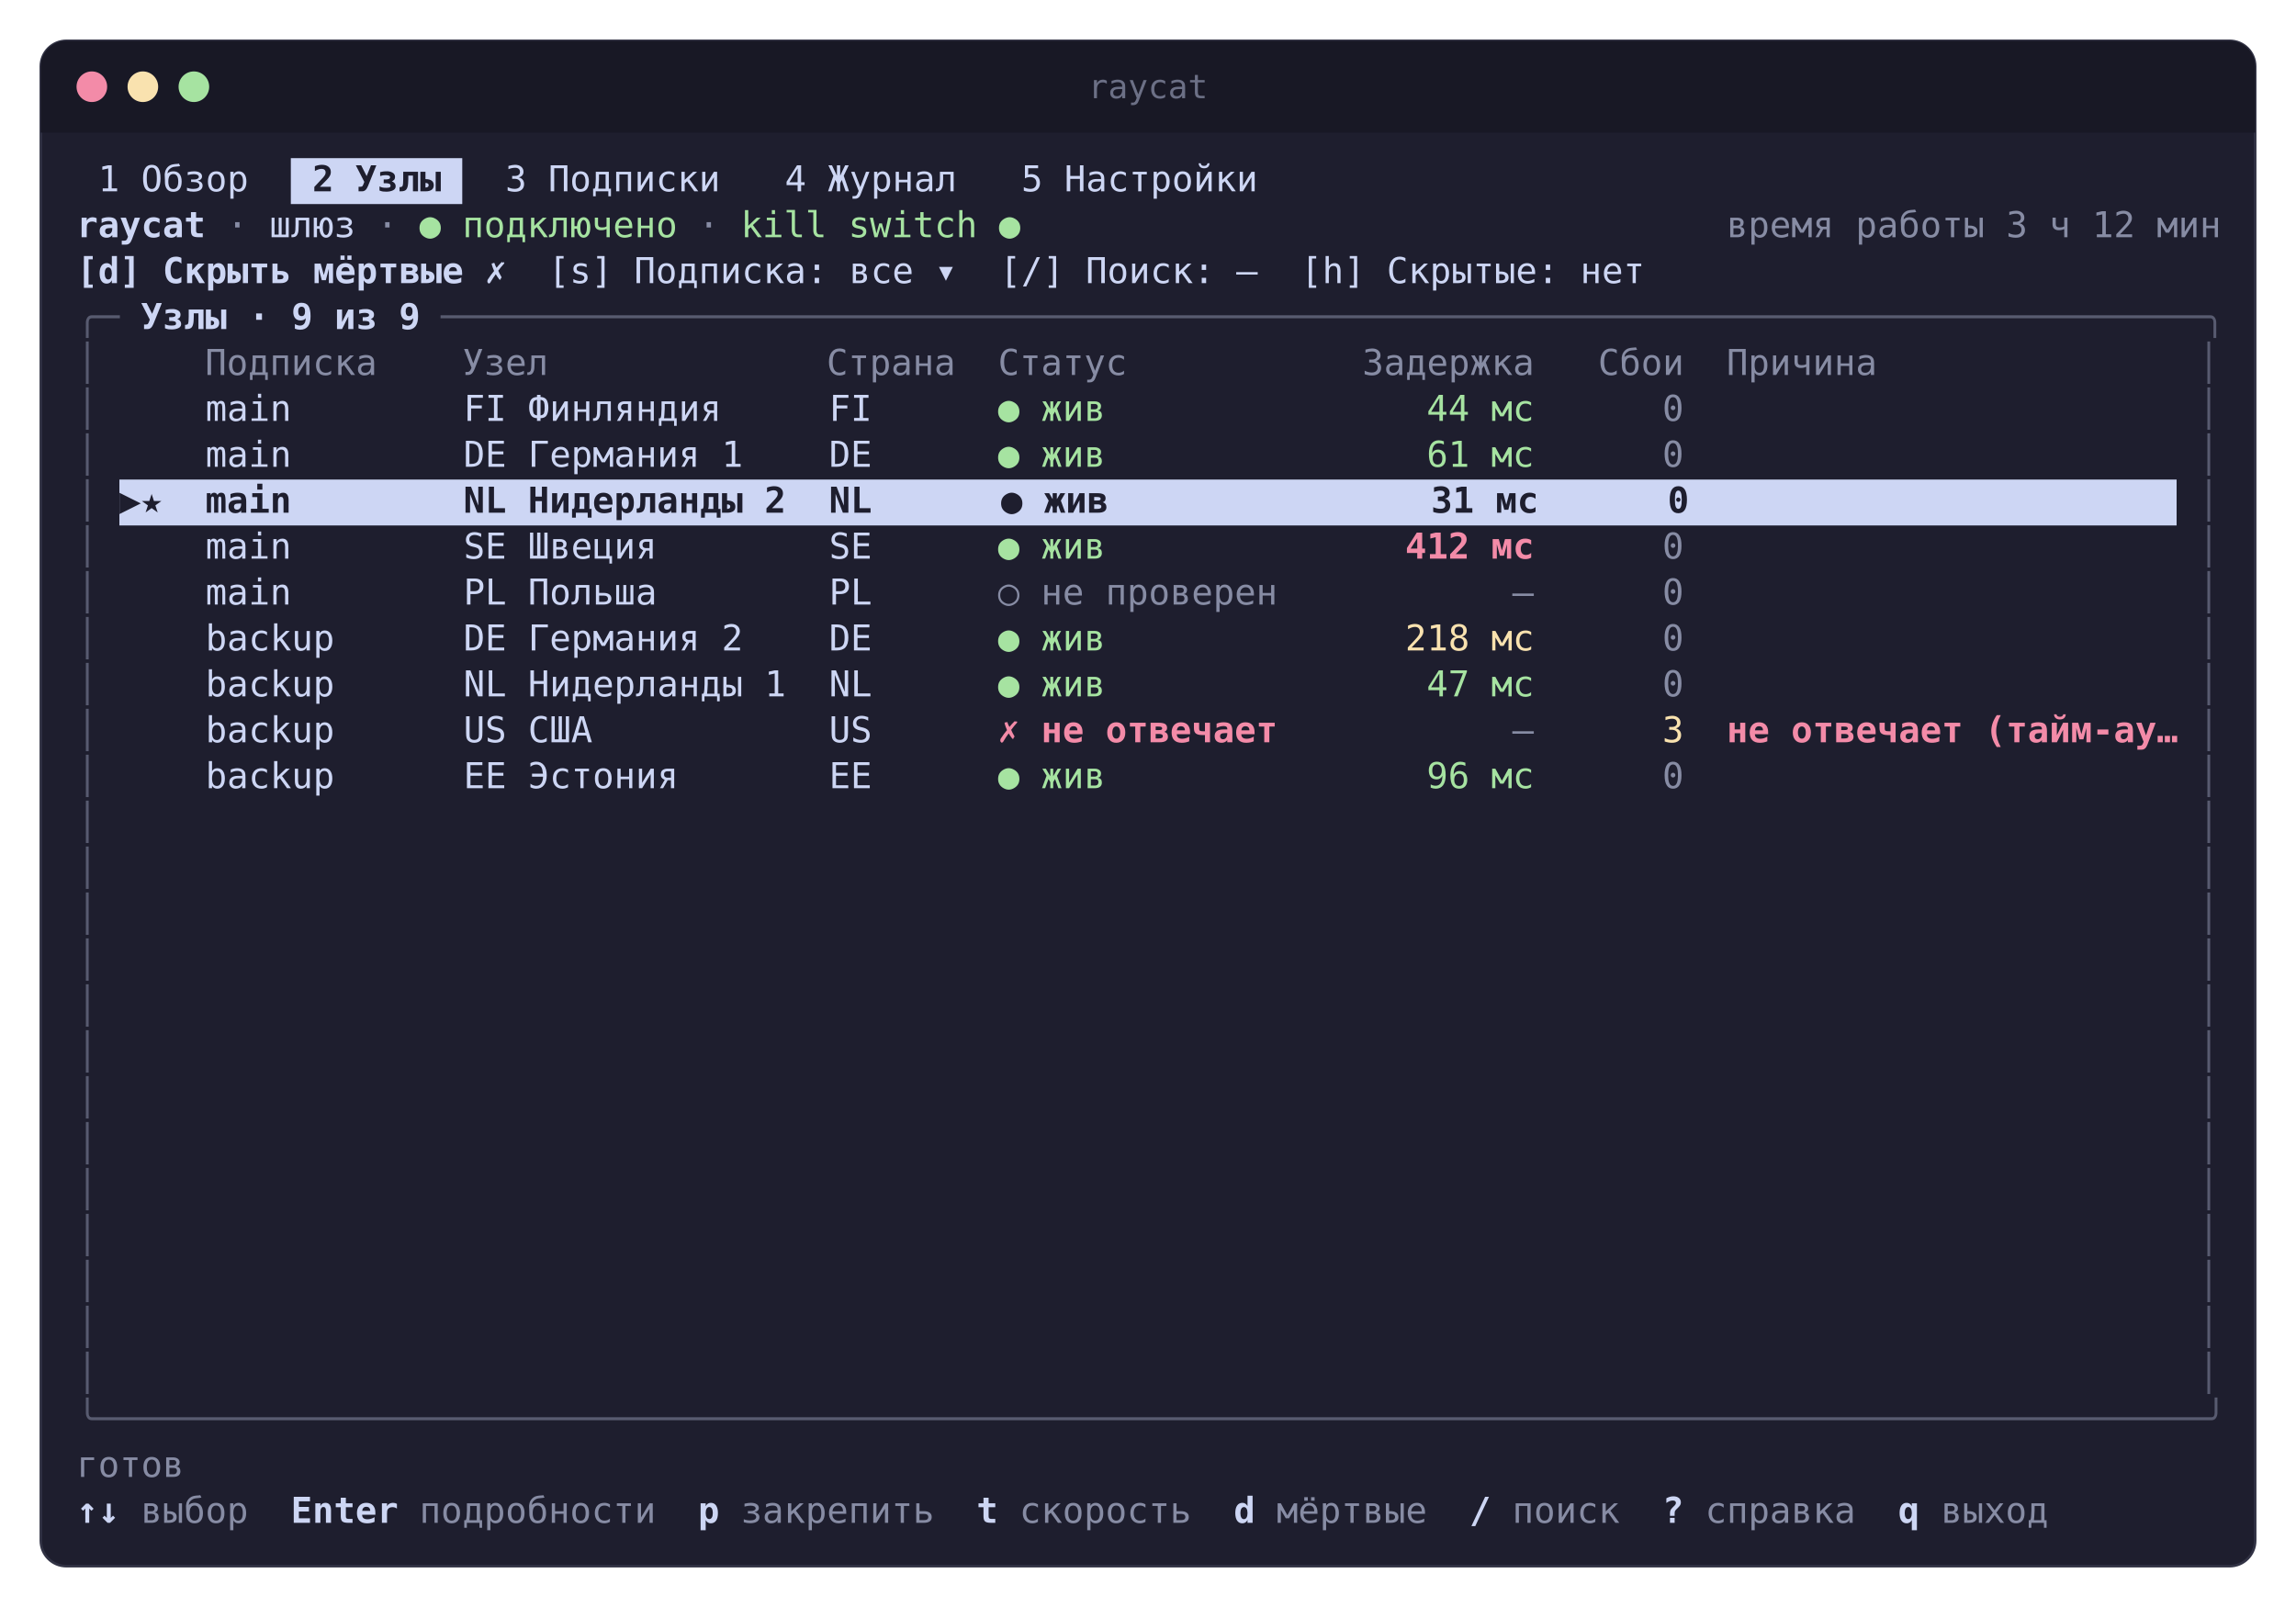
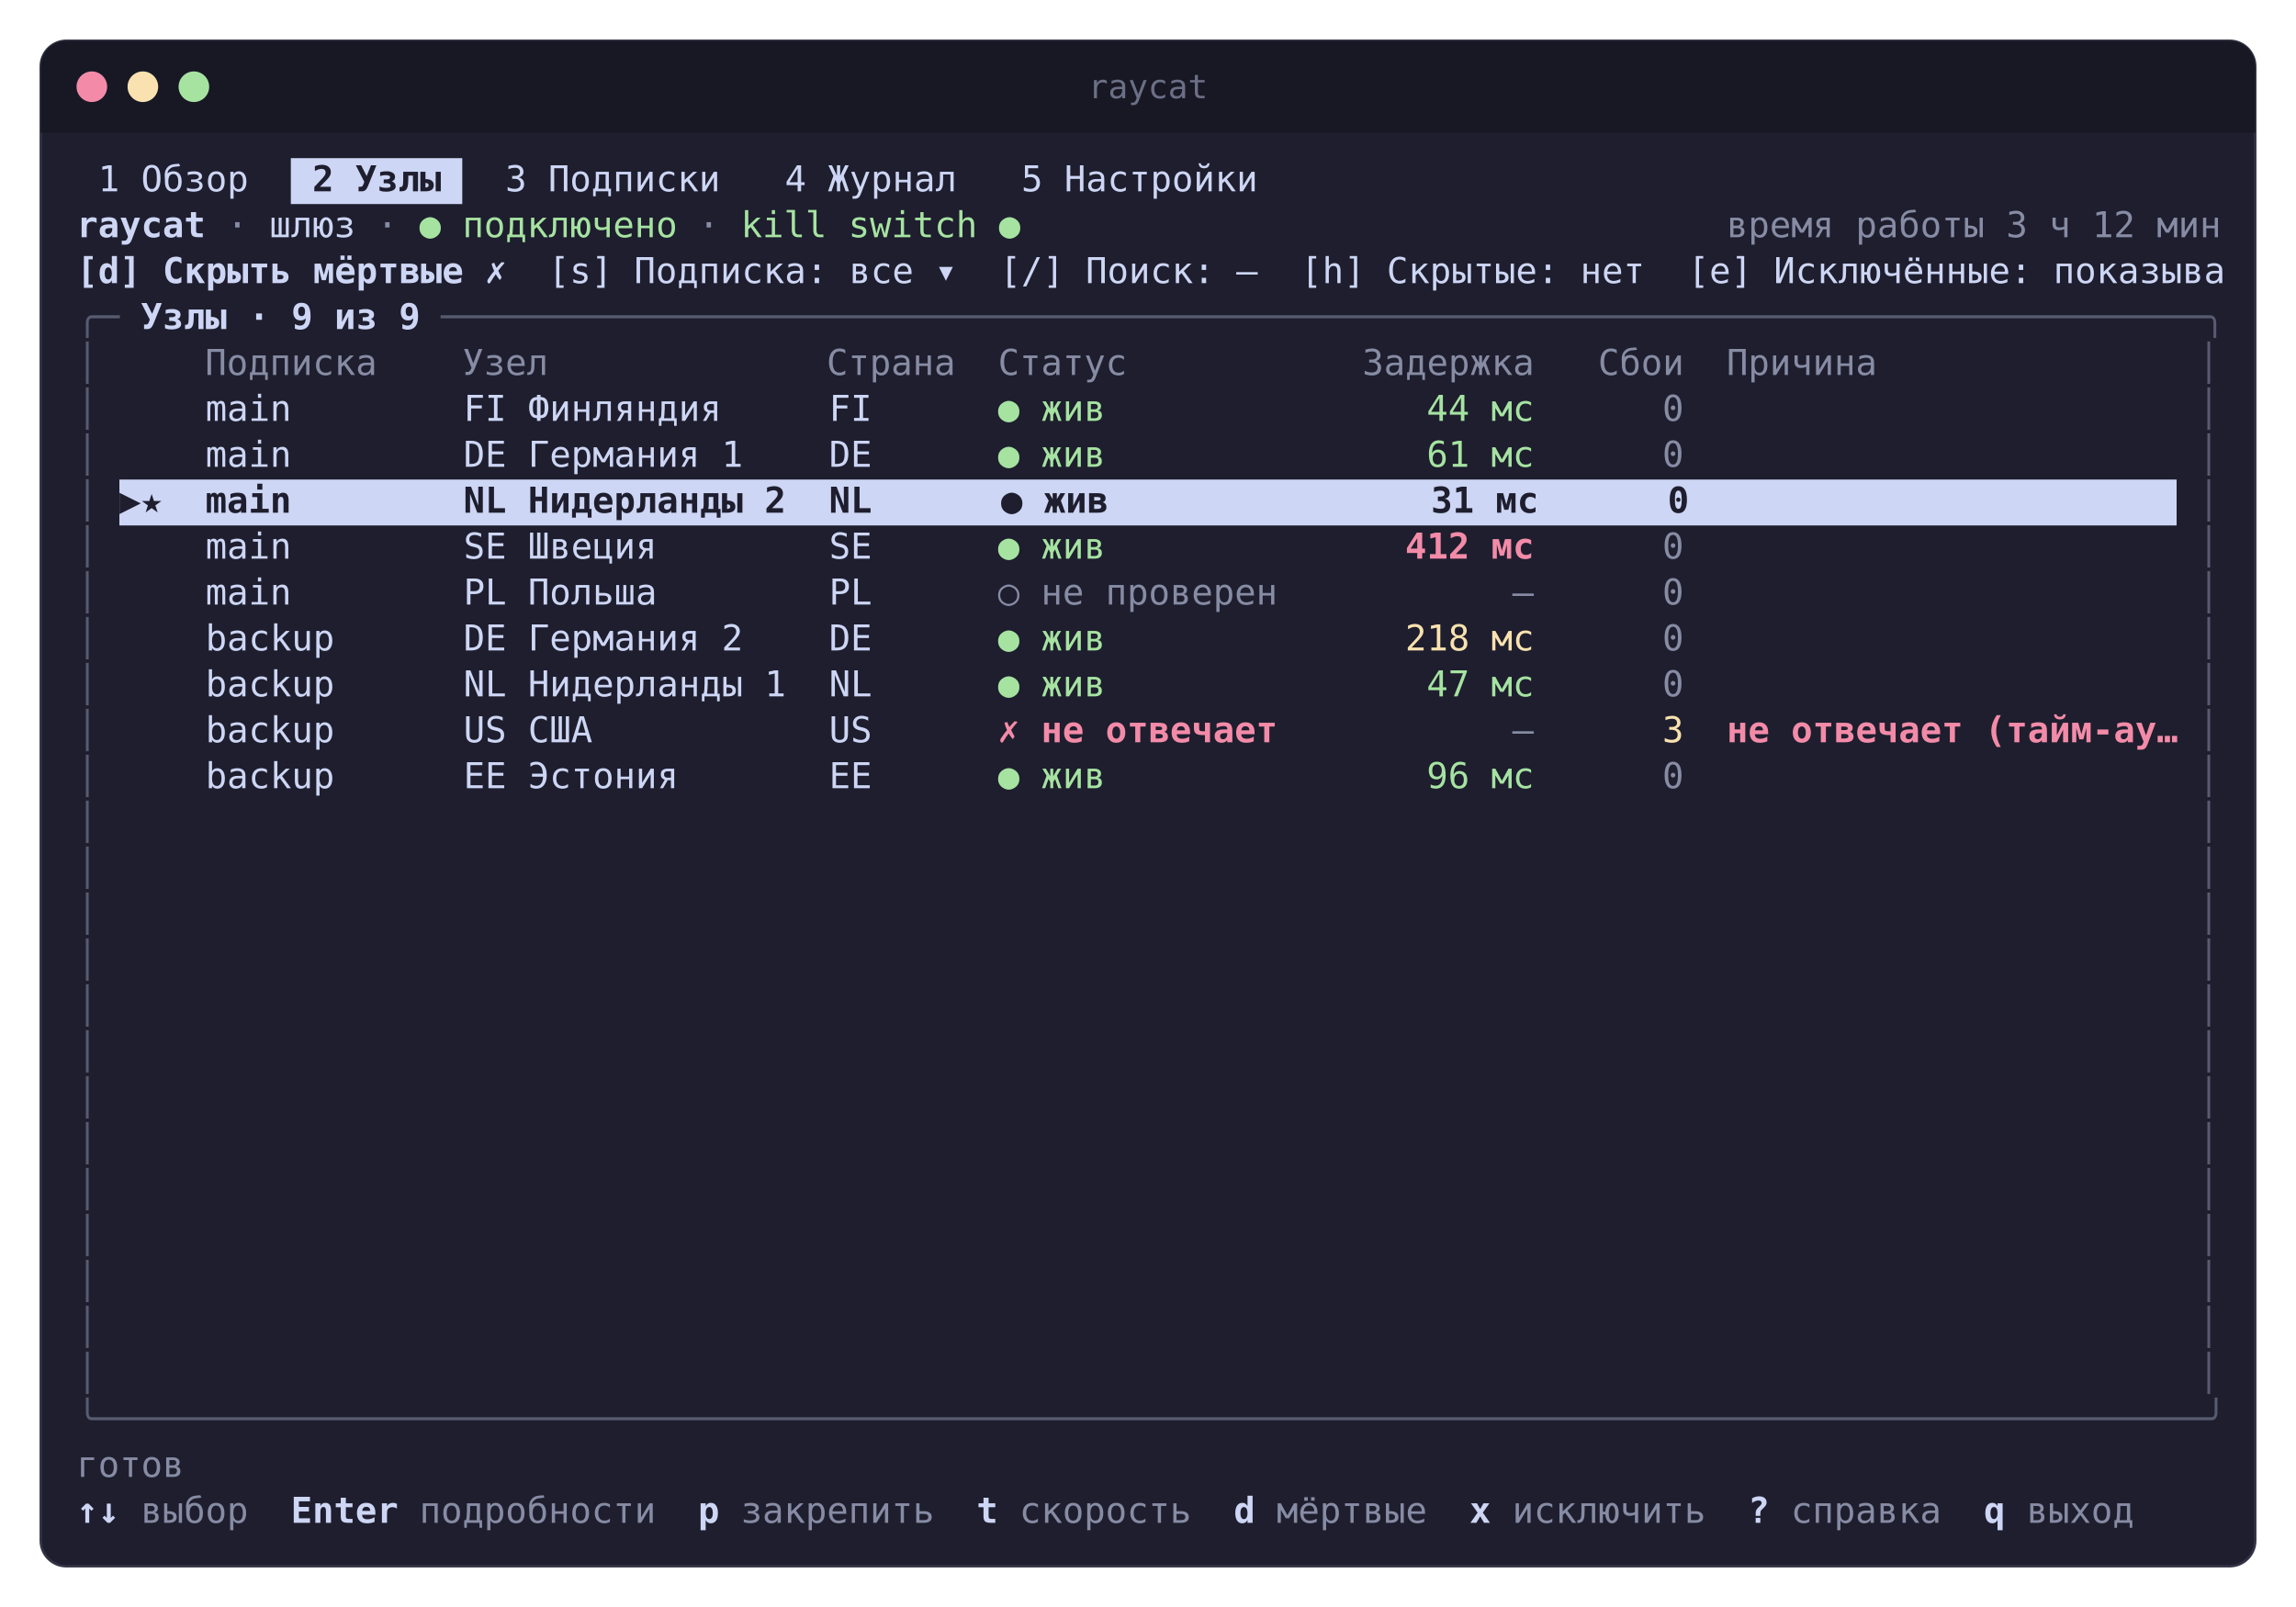
<svg xmlns="http://www.w3.org/2000/svg" width="900" height="630" viewBox="0 0 9000 6300" font-family="ui-monospace, SFMono-Regular, Menlo, Consolas, &quot;DejaVu Sans Mono&quot;, monospace">
  <defs>
    <clipPath id="window">
      <rect x="160" y="160" width="8680" height="5980" rx="100" />
    </clipPath>
  </defs>
  <rect x="160" y="160" width="8680" height="5980" rx="100" fill="#1e1e2e" stroke="#313244" stroke-width="10" />
  <rect x="160" y="160" width="8680" height="360" fill="#181825" clip-path="url(#window)" />
  <circle cx="360" cy="340" r="60" fill="#f38ba8" />
  <circle cx="560" cy="340" r="60" fill="#f9e2af" />
  <circle cx="760" cy="340" r="60" fill="#a6e3a1" />
  <text x="4500" y="385" text-anchor="middle" font-size="130" fill="#6c7086">raycat</text>
  <g font-size="140">
    <rect x="1140" y="620" width="672" height="180" fill="#cdd6f4" />
    <rect x="468" y="1880" width="8064" height="180" fill="#cdd6f4" />
    <text x="300" y="750" textLength="672" xml:space="preserve" fill="#cdd6f4"> 1 Обзор</text>
    <text x="1140" y="750" textLength="588" xml:space="preserve" fill="#1e1e2e" font-weight="bold"> 2 Узлы</text>
    <text x="1812" y="750" textLength="3108" xml:space="preserve" fill="#cdd6f4">  3 Подписки   4 Журнал   5 Настройки</text>
    <text x="300" y="930" textLength="504" xml:space="preserve" fill="#cdd6f4" font-weight="bold">raycat</text>
    <text x="804" y="930" textLength="168" xml:space="preserve" fill="#cdd6f4" fill-opacity="0.6"> ·</text>
    <text x="1056" y="930" textLength="336" xml:space="preserve" fill="#cdd6f4">шлюз</text>
    <text x="1392" y="930" textLength="168" xml:space="preserve" fill="#cdd6f4" fill-opacity="0.6"> ·</text>
    <text x="1644" y="930" textLength="1008" xml:space="preserve" fill="#a6e3a1">● подключено</text>
    <text x="2652" y="930" textLength="168" xml:space="preserve" fill="#cdd6f4" fill-opacity="0.6"> ·</text>
    <text x="2904" y="930" textLength="1092" xml:space="preserve" fill="#a6e3a1">kill switch ●</text>
    <text x="6768" y="930" textLength="1932" xml:space="preserve" fill="#cdd6f4" fill-opacity="0.6">время работы 3 ч 12 мин</text>
    <text x="300" y="1110" textLength="1680" xml:space="preserve" fill="#cdd6f4" font-weight="bold">[d] Скрыть мёртвые ✗</text>
-     <text x="1980" y="1110" textLength="4452" xml:space="preserve" fill="#cdd6f4">  [s] Подписка: все ▾  [/] Поиск: —  [h] Скрытые: нет</text>
+     <text x="1980" y="1110" textLength="6720" xml:space="preserve" fill="#cdd6f4">  [s] Подписка: все ▾  [/] Поиск: —  [h] Скрытые: нет  [e] Исключённые: показыва</text>
    <text x="300" y="1290" textLength="168" xml:space="preserve" fill="#585b70">╭─</text>
    <text x="552" y="1290" textLength="1092" xml:space="preserve" fill="#cdd6f4" font-weight="bold">Узлы · 9 из 9</text>
    <text x="1644" y="1290" textLength="7056" xml:space="preserve" fill="#585b70"> ──────────────────────────────────────────────────────────────────────────────────╮</text>
    <text x="300" y="1470" textLength="84" xml:space="preserve" fill="#585b70">│</text>
    <text x="804" y="1470" textLength="672" xml:space="preserve" fill="#cdd6f4" fill-opacity="0.6">Подписка</text>
    <text x="1812" y="1470" textLength="336" xml:space="preserve" fill="#cdd6f4" fill-opacity="0.6">Узел</text>
    <text x="3240" y="1470" textLength="504" xml:space="preserve" fill="#cdd6f4" fill-opacity="0.6">Страна</text>
    <text x="3912" y="1470" textLength="504" xml:space="preserve" fill="#cdd6f4" fill-opacity="0.6">Статус</text>
    <text x="5340" y="1470" textLength="672" xml:space="preserve" fill="#cdd6f4" fill-opacity="0.6">Задержка</text>
    <text x="6264" y="1470" textLength="336" xml:space="preserve" fill="#cdd6f4" fill-opacity="0.6">Сбои</text>
    <text x="6768" y="1470" textLength="588" xml:space="preserve" fill="#cdd6f4" fill-opacity="0.6">Причина</text>
    <text x="8616" y="1470" textLength="84" xml:space="preserve" fill="#585b70">│</text>
    <text x="300" y="1650" textLength="84" xml:space="preserve" fill="#585b70">│</text>
    <text x="384" y="1650" textLength="3024" xml:space="preserve" fill="#cdd6f4">     main        FI Финляндия     FI</text>
    <text x="3912" y="1650" textLength="420" xml:space="preserve" fill="#a6e3a1">● жив</text>
    <text x="5592" y="1650" textLength="420" xml:space="preserve" fill="#a6e3a1">44 мс</text>
    <text x="6516" y="1650" textLength="84" xml:space="preserve" fill="#cdd6f4" fill-opacity="0.6">0</text>
    <text x="8616" y="1650" textLength="84" xml:space="preserve" fill="#585b70">│</text>
    <text x="300" y="1830" textLength="84" xml:space="preserve" fill="#585b70">│</text>
    <text x="384" y="1830" textLength="3024" xml:space="preserve" fill="#cdd6f4">     main        DE Германия 1    DE</text>
    <text x="3912" y="1830" textLength="420" xml:space="preserve" fill="#a6e3a1">● жив</text>
    <text x="5592" y="1830" textLength="420" xml:space="preserve" fill="#a6e3a1">61 мс</text>
    <text x="6516" y="1830" textLength="84" xml:space="preserve" fill="#cdd6f4" fill-opacity="0.6">0</text>
    <text x="8616" y="1830" textLength="84" xml:space="preserve" fill="#585b70">│</text>
    <text x="300" y="2010" textLength="84" xml:space="preserve" fill="#585b70">│</text>
    <text x="468" y="2010" textLength="6132" xml:space="preserve" fill="#1e1e2e" font-weight="bold">▶★  main        NL Нидерланды 2  NL      ● жив               31 мс      0</text>
    <text x="8616" y="2010" textLength="84" xml:space="preserve" fill="#585b70">│</text>
    <text x="300" y="2190" textLength="84" xml:space="preserve" fill="#585b70">│</text>
    <text x="384" y="2190" textLength="3024" xml:space="preserve" fill="#cdd6f4">     main        SE Швеция        SE</text>
    <text x="3912" y="2190" textLength="420" xml:space="preserve" fill="#a6e3a1">● жив</text>
    <text x="5508" y="2190" textLength="504" xml:space="preserve" fill="#f38ba8" font-weight="bold">412 мс</text>
    <text x="6516" y="2190" textLength="84" xml:space="preserve" fill="#cdd6f4" fill-opacity="0.6">0</text>
    <text x="8616" y="2190" textLength="84" xml:space="preserve" fill="#585b70">│</text>
    <text x="300" y="2370" textLength="84" xml:space="preserve" fill="#585b70">│</text>
    <text x="384" y="2370" textLength="3024" xml:space="preserve" fill="#cdd6f4">     main        PL Польша        PL</text>
    <text x="3912" y="2370" textLength="1092" xml:space="preserve" fill="#cdd6f4" fill-opacity="0.6">○ не проверен</text>
    <text x="5928" y="2370" textLength="84" xml:space="preserve" fill="#cdd6f4" fill-opacity="0.6">—</text>
    <text x="6516" y="2370" textLength="84" xml:space="preserve" fill="#cdd6f4" fill-opacity="0.6">0</text>
    <text x="8616" y="2370" textLength="84" xml:space="preserve" fill="#585b70">│</text>
    <text x="300" y="2550" textLength="84" xml:space="preserve" fill="#585b70">│</text>
    <text x="384" y="2550" textLength="3024" xml:space="preserve" fill="#cdd6f4">     backup      DE Германия 2    DE</text>
    <text x="3912" y="2550" textLength="420" xml:space="preserve" fill="#a6e3a1">● жив</text>
    <text x="5508" y="2550" textLength="504" xml:space="preserve" fill="#f9e2af">218 мс</text>
    <text x="6516" y="2550" textLength="84" xml:space="preserve" fill="#cdd6f4" fill-opacity="0.6">0</text>
    <text x="8616" y="2550" textLength="84" xml:space="preserve" fill="#585b70">│</text>
    <text x="300" y="2730" textLength="84" xml:space="preserve" fill="#585b70">│</text>
    <text x="384" y="2730" textLength="3024" xml:space="preserve" fill="#cdd6f4">     backup      NL Нидерланды 1  NL</text>
    <text x="3912" y="2730" textLength="420" xml:space="preserve" fill="#a6e3a1">● жив</text>
    <text x="5592" y="2730" textLength="420" xml:space="preserve" fill="#a6e3a1">47 мс</text>
    <text x="6516" y="2730" textLength="84" xml:space="preserve" fill="#cdd6f4" fill-opacity="0.6">0</text>
    <text x="8616" y="2730" textLength="84" xml:space="preserve" fill="#585b70">│</text>
    <text x="300" y="2910" textLength="84" xml:space="preserve" fill="#585b70">│</text>
    <text x="384" y="2910" textLength="3024" xml:space="preserve" fill="#cdd6f4">     backup      US США           US</text>
    <text x="3912" y="2910" textLength="1092" xml:space="preserve" fill="#f38ba8" font-weight="bold">✗ не отвечает</text>
    <text x="5928" y="2910" textLength="84" xml:space="preserve" fill="#cdd6f4" fill-opacity="0.6">—</text>
    <text x="6516" y="2910" textLength="84" xml:space="preserve" fill="#f9e2af">3</text>
    <text x="6768" y="2910" textLength="1764" xml:space="preserve" fill="#f38ba8" font-weight="bold">не отвечает (тайм-ау…</text>
    <text x="8616" y="2910" textLength="84" xml:space="preserve" fill="#585b70">│</text>
    <text x="300" y="3090" textLength="84" xml:space="preserve" fill="#585b70">│</text>
    <text x="384" y="3090" textLength="3024" xml:space="preserve" fill="#cdd6f4">     backup      EE Эстония       EE</text>
    <text x="3912" y="3090" textLength="420" xml:space="preserve" fill="#a6e3a1">● жив</text>
    <text x="5592" y="3090" textLength="420" xml:space="preserve" fill="#a6e3a1">96 мс</text>
    <text x="6516" y="3090" textLength="84" xml:space="preserve" fill="#cdd6f4" fill-opacity="0.6">0</text>
    <text x="8616" y="3090" textLength="84" xml:space="preserve" fill="#585b70">│</text>
    <text x="300" y="3270" textLength="84" xml:space="preserve" fill="#585b70">│</text>
    <text x="8616" y="3270" textLength="84" xml:space="preserve" fill="#585b70">│</text>
    <text x="300" y="3450" textLength="84" xml:space="preserve" fill="#585b70">│</text>
    <text x="8616" y="3450" textLength="84" xml:space="preserve" fill="#585b70">│</text>
    <text x="300" y="3630" textLength="84" xml:space="preserve" fill="#585b70">│</text>
    <text x="8616" y="3630" textLength="84" xml:space="preserve" fill="#585b70">│</text>
    <text x="300" y="3810" textLength="84" xml:space="preserve" fill="#585b70">│</text>
    <text x="8616" y="3810" textLength="84" xml:space="preserve" fill="#585b70">│</text>
    <text x="300" y="3990" textLength="84" xml:space="preserve" fill="#585b70">│</text>
    <text x="8616" y="3990" textLength="84" xml:space="preserve" fill="#585b70">│</text>
    <text x="300" y="4170" textLength="84" xml:space="preserve" fill="#585b70">│</text>
    <text x="8616" y="4170" textLength="84" xml:space="preserve" fill="#585b70">│</text>
    <text x="300" y="4350" textLength="84" xml:space="preserve" fill="#585b70">│</text>
    <text x="8616" y="4350" textLength="84" xml:space="preserve" fill="#585b70">│</text>
    <text x="300" y="4530" textLength="84" xml:space="preserve" fill="#585b70">│</text>
    <text x="8616" y="4530" textLength="84" xml:space="preserve" fill="#585b70">│</text>
    <text x="300" y="4710" textLength="84" xml:space="preserve" fill="#585b70">│</text>
    <text x="8616" y="4710" textLength="84" xml:space="preserve" fill="#585b70">│</text>
    <text x="300" y="4890" textLength="84" xml:space="preserve" fill="#585b70">│</text>
    <text x="8616" y="4890" textLength="84" xml:space="preserve" fill="#585b70">│</text>
    <text x="300" y="5070" textLength="84" xml:space="preserve" fill="#585b70">│</text>
    <text x="8616" y="5070" textLength="84" xml:space="preserve" fill="#585b70">│</text>
    <text x="300" y="5250" textLength="84" xml:space="preserve" fill="#585b70">│</text>
    <text x="8616" y="5250" textLength="84" xml:space="preserve" fill="#585b70">│</text>
    <text x="300" y="5430" textLength="84" xml:space="preserve" fill="#585b70">│</text>
    <text x="8616" y="5430" textLength="84" xml:space="preserve" fill="#585b70">│</text>
    <text x="300" y="5610" textLength="8400" xml:space="preserve" fill="#585b70">╰──────────────────────────────────────────────────────────────────────────────────────────────────╯</text>
    <text x="300" y="5790" textLength="420" xml:space="preserve" fill="#cdd6f4" fill-opacity="0.6">готов</text>
    <text x="300" y="5970" textLength="168" xml:space="preserve" fill="#cdd6f4" font-weight="bold">↑↓</text>
    <text x="552" y="5970" textLength="420" xml:space="preserve" fill="#cdd6f4" fill-opacity="0.6">выбор</text>
    <text x="1140" y="5970" textLength="420" xml:space="preserve" fill="#cdd6f4" font-weight="bold">Enter</text>
    <text x="1644" y="5970" textLength="924" xml:space="preserve" fill="#cdd6f4" fill-opacity="0.6">подробности</text>
    <text x="2736" y="5970" textLength="84" xml:space="preserve" fill="#cdd6f4" font-weight="bold">p</text>
    <text x="2904" y="5970" textLength="756" xml:space="preserve" fill="#cdd6f4" fill-opacity="0.6">закрепить</text>
    <text x="3828" y="5970" textLength="84" xml:space="preserve" fill="#cdd6f4" font-weight="bold">t</text>
    <text x="3996" y="5970" textLength="672" xml:space="preserve" fill="#cdd6f4" fill-opacity="0.6">скорость</text>
    <text x="4836" y="5970" textLength="84" xml:space="preserve" fill="#cdd6f4" font-weight="bold">d</text>
    <text x="5004" y="5970" textLength="588" xml:space="preserve" fill="#cdd6f4" fill-opacity="0.6">мёртвые</text>
-     <text x="5760" y="5970" textLength="84" xml:space="preserve" fill="#cdd6f4" font-weight="bold">/</text>
-     <text x="5928" y="5970" textLength="420" xml:space="preserve" fill="#cdd6f4" fill-opacity="0.6">поиск</text>
-     <text x="6516" y="5970" textLength="84" xml:space="preserve" fill="#cdd6f4" font-weight="bold">?</text>
-     <text x="6684" y="5970" textLength="588" xml:space="preserve" fill="#cdd6f4" fill-opacity="0.6">справка</text>
-     <text x="7440" y="5970" textLength="84" xml:space="preserve" fill="#cdd6f4" font-weight="bold">q</text>
-     <text x="7608" y="5970" textLength="420" xml:space="preserve" fill="#cdd6f4" fill-opacity="0.6">выход</text>
+     <text x="5760" y="5970" textLength="84" xml:space="preserve" fill="#cdd6f4" font-weight="bold">x</text>
+     <text x="5928" y="5970" textLength="756" xml:space="preserve" fill="#cdd6f4" fill-opacity="0.6">исключить</text>
+     <text x="6852" y="5970" textLength="84" xml:space="preserve" fill="#cdd6f4" font-weight="bold">?</text>
+     <text x="7020" y="5970" textLength="588" xml:space="preserve" fill="#cdd6f4" fill-opacity="0.6">справка</text>
+     <text x="7776" y="5970" textLength="84" xml:space="preserve" fill="#cdd6f4" font-weight="bold">q</text>
+     <text x="7944" y="5970" textLength="420" xml:space="preserve" fill="#cdd6f4" fill-opacity="0.6">выход</text>
  </g>
</svg>
